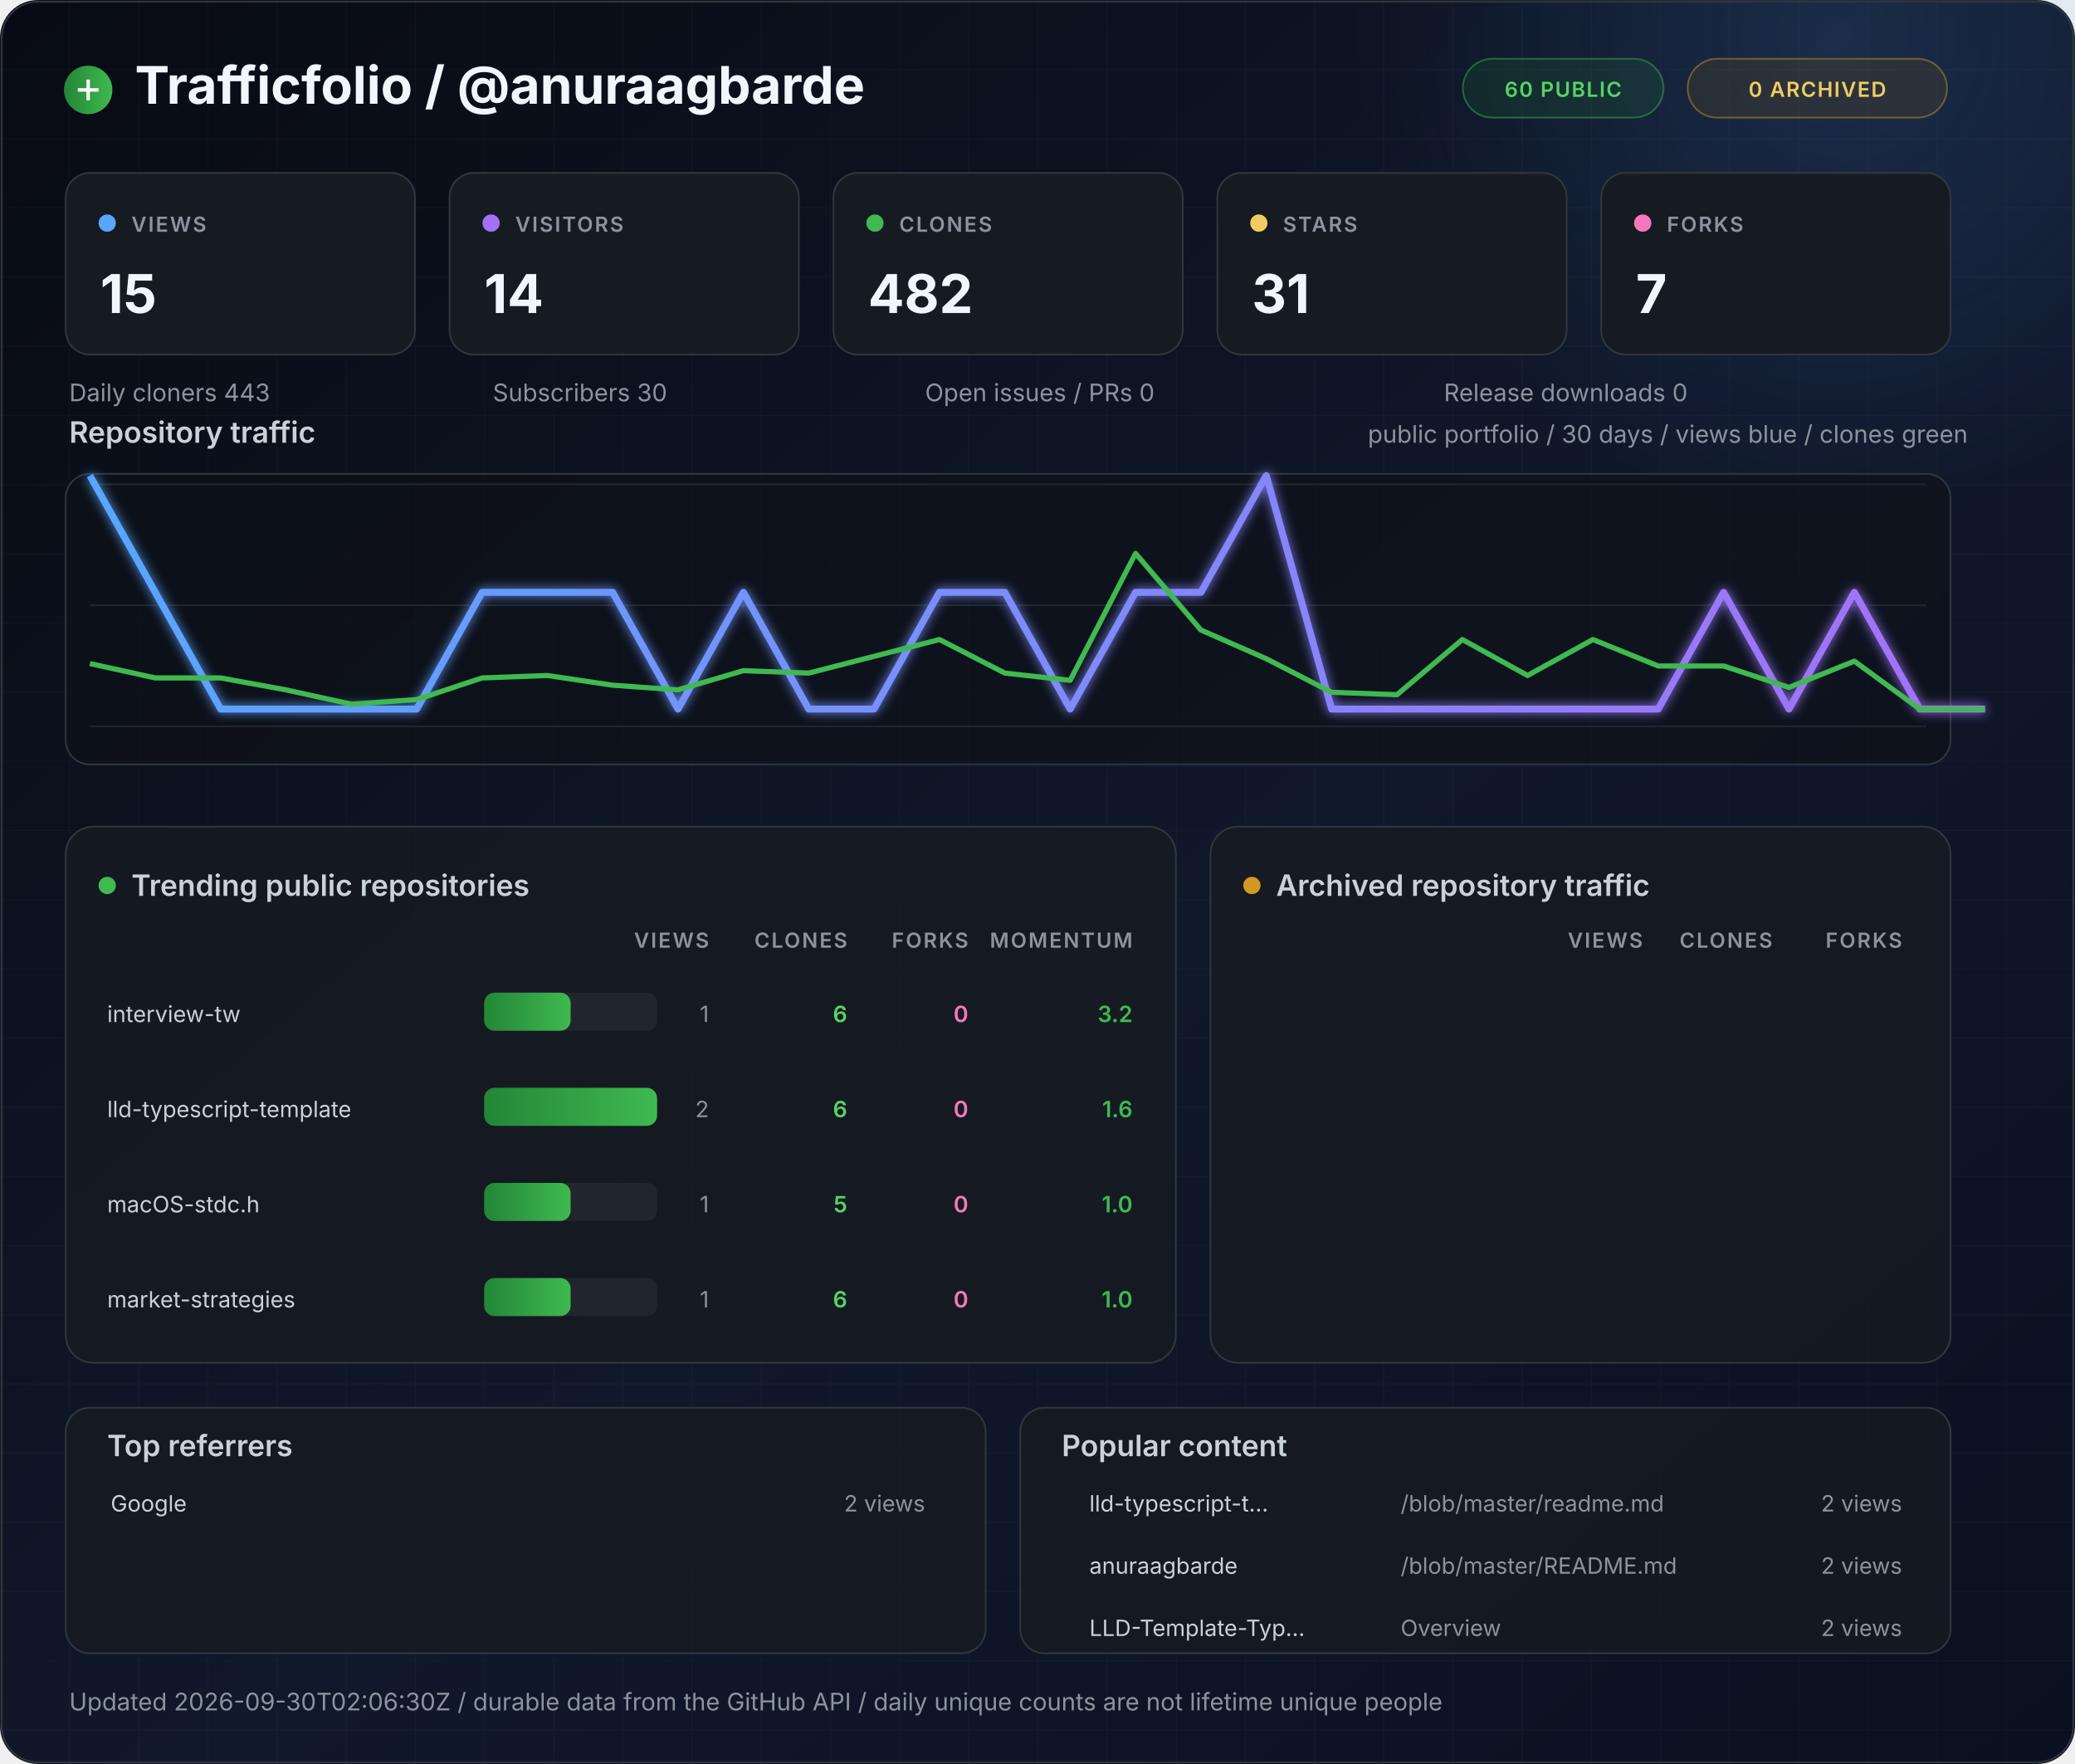
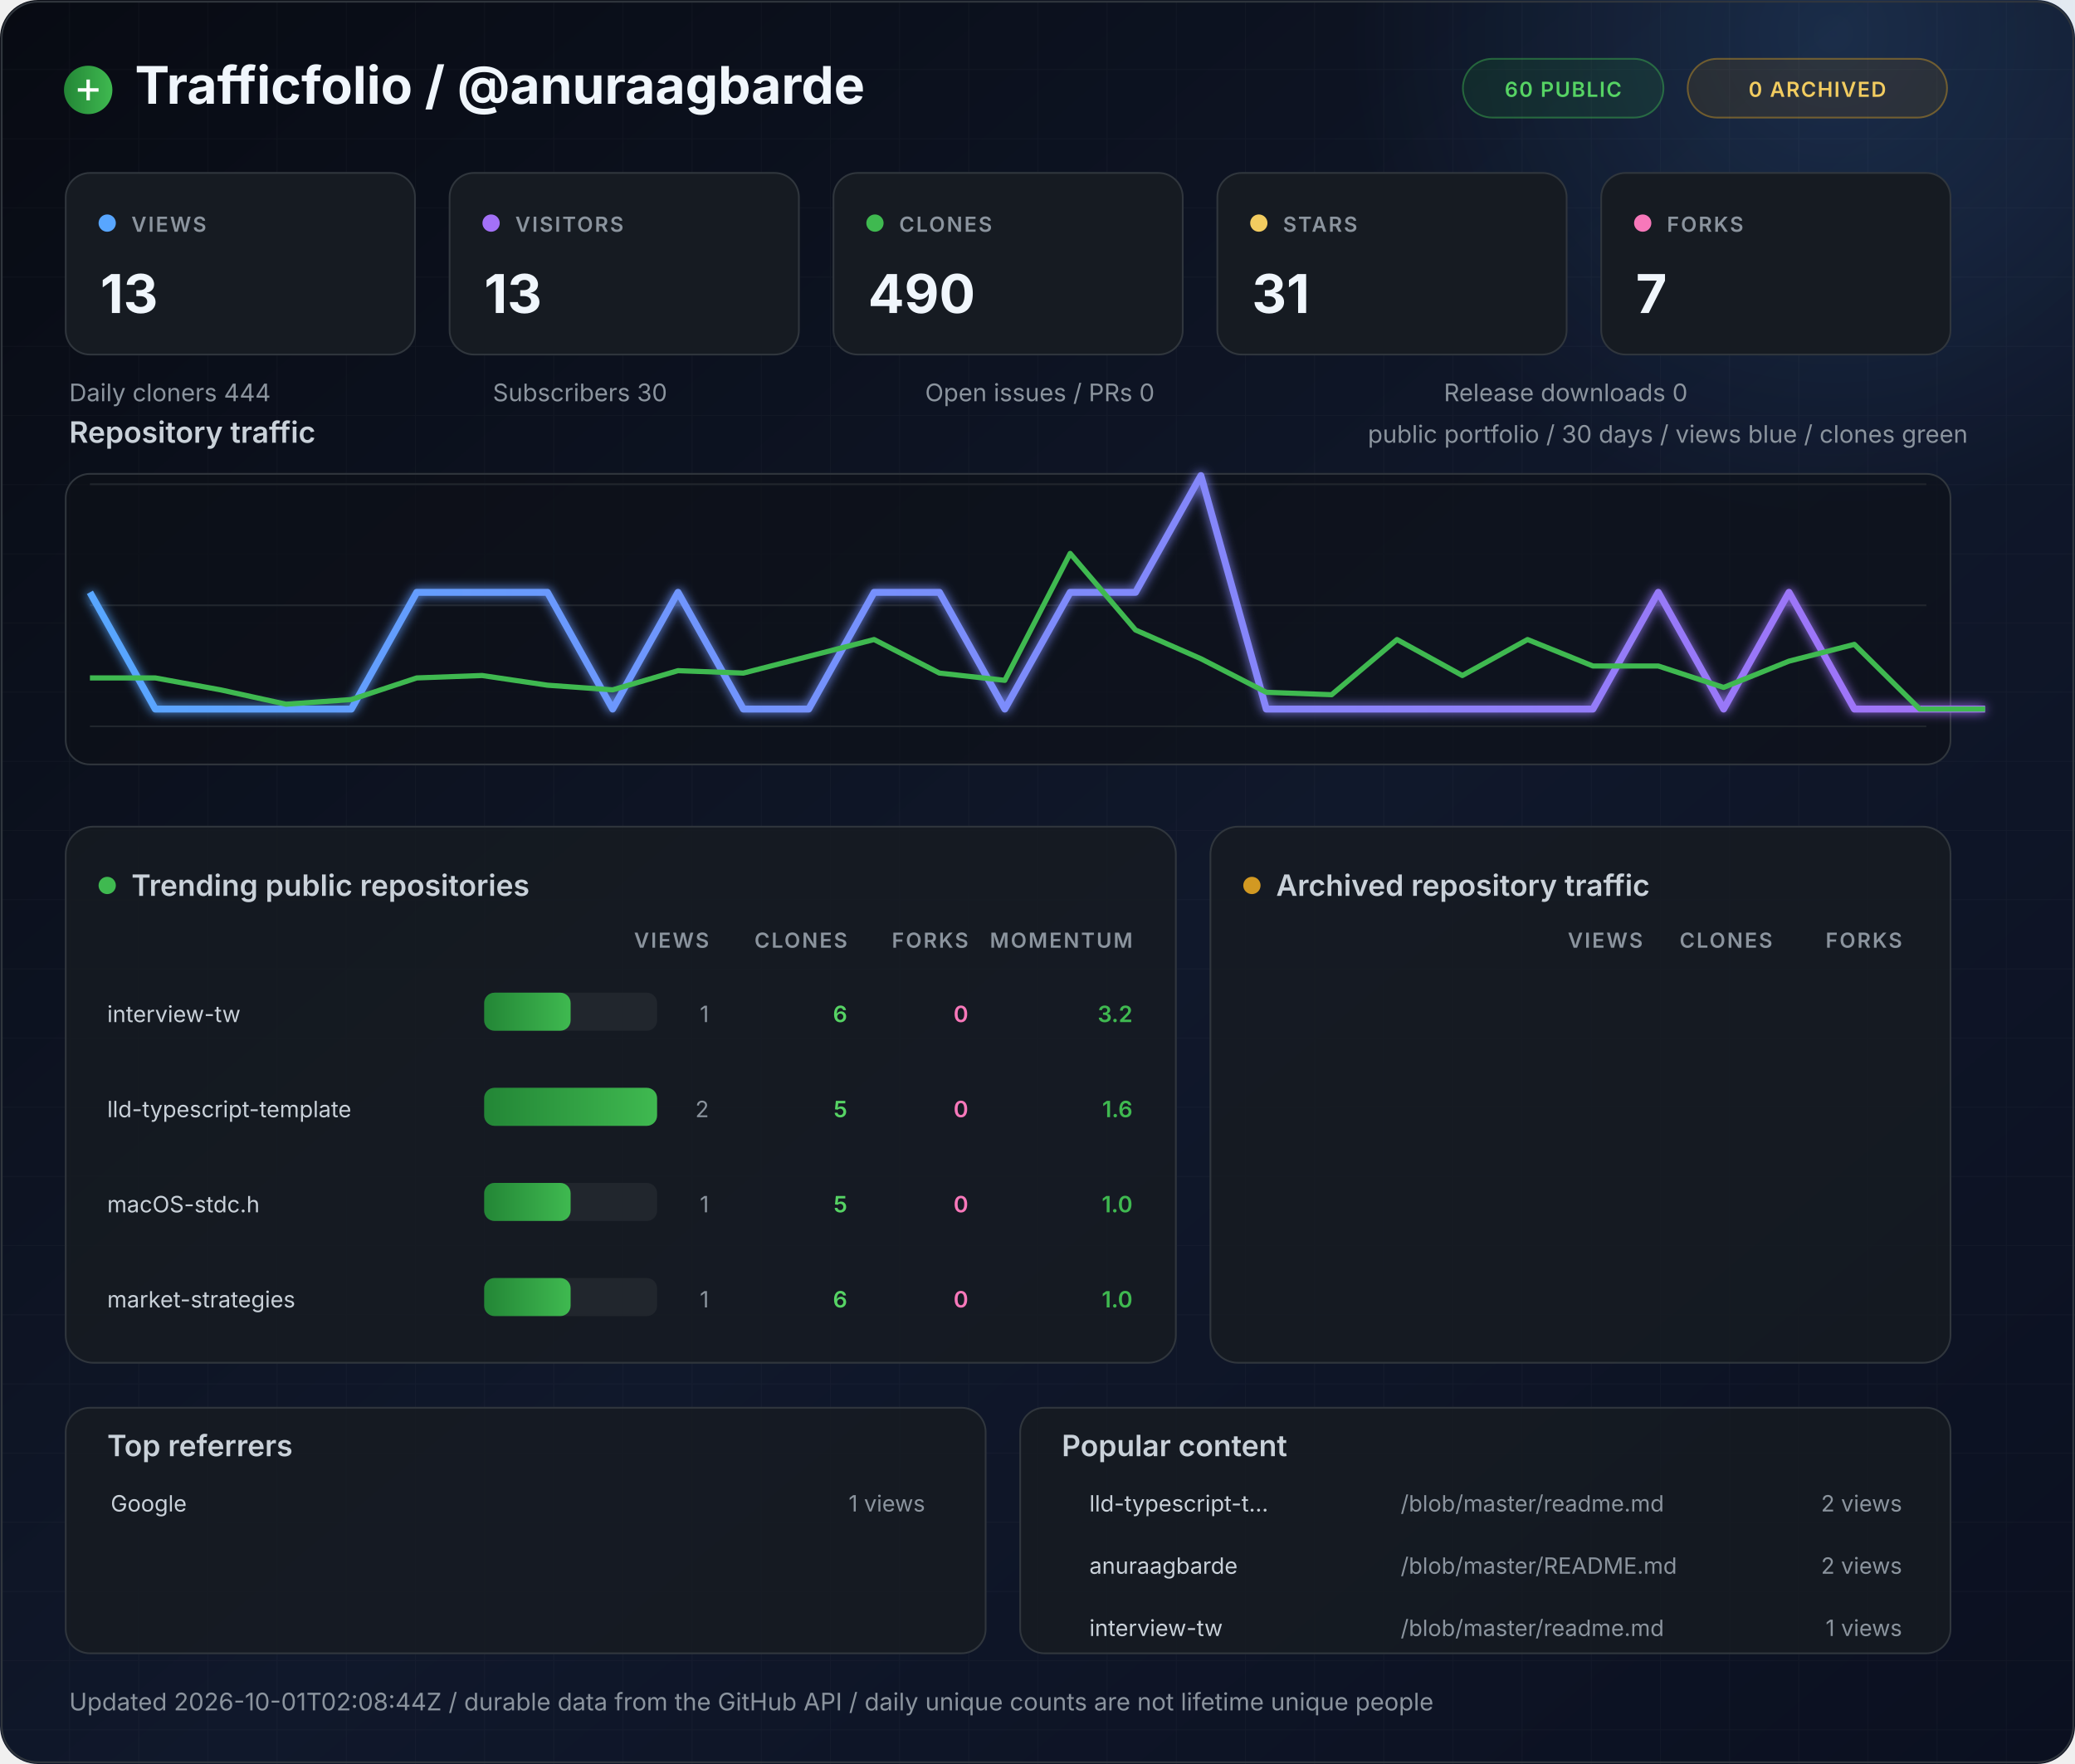
<svg xmlns="http://www.w3.org/2000/svg" width="1200" height="1020" viewBox="0 0 1200 1020" role="img" aria-label="Trafficfolio GitHub analytics dashboard for anuraagbarde">
  <defs>
    <linearGradient id="bg" x1="0" y1="0" x2="1" y2="1">
      <stop stop-color="#080b13" />
      <stop offset=".55" stop-color="#10182b" />
      <stop offset="1" stop-color="#0b1020" />
    </linearGradient>
    <linearGradient id="line" x1="0" y1="0" x2="1" y2="0">
      <stop stop-color="#58a6ff" />
      <stop offset="1" stop-color="#a371f7" />
    </linearGradient>
    <linearGradient id="bar" x1="0" y1="0" x2="1" y2="0">
      <stop stop-color="#238636" />
      <stop offset="1" stop-color="#3fb950" />
    </linearGradient>
    <linearGradient id="archiveBar" x1="0" y1="0" x2="1" y2="0">
      <stop stop-color="#9e6a03" />
      <stop offset="1" stop-color="#f2cc60" />
    </linearGradient>
    <radialGradient id="ambient">
      <stop stop-color="#58a6ff" stop-opacity=".16" />
      <stop offset="1" stop-color="#58a6ff" stop-opacity="0" />
    </radialGradient>
    <pattern id="grid" width="40" height="40" patternUnits="userSpaceOnUse">
      <path d="M40 0H0V40" fill="none" stroke="#ffffff" stroke-opacity=".025" />
    </pattern>
    <filter id="glow">
      <feGaussianBlur stdDeviation="3" result="b" />
      <feMerge>
        <feMergeNode in="b" />
        <feMergeNode in="SourceGraphic" />
      </feMerge>
    </filter>
    <style>
    .title{font:750 30px -apple-system,BlinkMacSystemFont,"Segoe UI",sans-serif;fill:#f0f6fc}
    .subtitle{font:14px -apple-system,BlinkMacSystemFont,"Segoe UI",sans-serif;fill:#8b949e}
    .label{font:600 12px -apple-system,BlinkMacSystemFont,"Segoe UI",sans-serif;fill:#8b949e;letter-spacing:1px}
    .metric{font:700 31px -apple-system,BlinkMacSystemFont,"Segoe UI",sans-serif;fill:#f0f6fc}
    .section{font:600 17px -apple-system,BlinkMacSystemFont,"Segoe UI",sans-serif;fill:#c9d1d9}
    .repo,.value,.trend,.archive,.clone,.fork{font:13px -apple-system,BlinkMacSystemFont,"Segoe UI",sans-serif;fill:#c9d1d9}
    .value{fill:#8b949e} .trend{fill:#3fb950;font-weight:600} .archive{fill:#d29922}
    .clone{fill:#56d364;font-weight:600} .fork{fill:#f778ba;font-weight:600}
    .pill{font:600 12px -apple-system,BlinkMacSystemFont,"Segoe UI",sans-serif;letter-spacing:.7px}
  </style>
  </defs>
  <rect width="1200" height="1020" rx="22" fill="url(#bg)" />
  <rect width="1200" height="1020" rx="22" fill="url(#grid)" />
  <circle cx="1060" cy="20" r="280" fill="url(#ambient)" />
  <rect x="1" y="1" width="1198" height="1018" rx="21" fill="none" stroke="#30363d" />
  <circle cx="51" cy="52" r="14" fill="url(#bar)" />
  <path d="M45 52h12M51 46v12" stroke="#fff" stroke-width="2" />
  <text x="78" y="60" class="title">Trafficfolio / @anuraagbarde</text>
  <rect x="846" y="34" width="116" height="34" rx="17" fill="#238636" fill-opacity=".16" stroke="#3fb950" stroke-opacity=".45" />
  <text x="904" y="56" text-anchor="middle" class="pill" fill="#56d364">60 PUBLIC</text>
  <rect x="976" y="34" width="150" height="34" rx="17" fill="#9e6a03" fill-opacity=".14" stroke="#d29922" stroke-opacity=".45" />
  <text x="1051" y="56" text-anchor="middle" class="pill" fill="#f2cc60">0 ARCHIVED</text>
  <rect x="38" y="100" width="202" height="105" rx="14" fill="#161b22" stroke="#30363d" />
  <circle cx="62" cy="129" r="5" fill="#58a6ff" />
  <text x="76" y="134" class="label">VIEWS</text>
-   <text x="58" y="181" class="metric">15</text>
+   <text x="58" y="181" class="metric">13</text>
  <rect x="260" y="100" width="202" height="105" rx="14" fill="#161b22" stroke="#30363d" />
  <circle cx="284" cy="129" r="5" fill="#a371f7" />
  <text x="298" y="134" class="label">VISITORS</text>
-   <text x="280" y="181" class="metric">14</text>
+   <text x="280" y="181" class="metric">13</text>
  <rect x="482" y="100" width="202" height="105" rx="14" fill="#161b22" stroke="#30363d" />
  <circle cx="506" cy="129" r="5" fill="#3fb950" />
  <text x="520" y="134" class="label">CLONES</text>
-   <text x="502" y="181" class="metric">482</text>
+   <text x="502" y="181" class="metric">490</text>
  <rect x="704" y="100" width="202" height="105" rx="14" fill="#161b22" stroke="#30363d" />
  <circle cx="728" cy="129" r="5" fill="#f2cc60" />
  <text x="742" y="134" class="label">STARS</text>
  <text x="724" y="181" class="metric">31</text>
  <rect x="926" y="100" width="202" height="105" rx="14" fill="#161b22" stroke="#30363d" />
  <circle cx="950" cy="129" r="5" fill="#f778ba" />
  <text x="964" y="134" class="label">FORKS</text>
  <text x="946" y="181" class="metric">7</text>
-   <text x="40" y="232" class="subtitle">Daily cloners 443</text>
+   <text x="40" y="232" class="subtitle">Daily cloners 444</text>
  <text x="285" y="232" class="subtitle">Subscribers 30</text>
  <text x="535" y="232" class="subtitle">Open issues / PRs 0</text>
  <text x="835" y="232" class="subtitle">Release downloads 0</text>
  <text x="40" y="256" class="section">Repository traffic</text>
  <text x="1138" y="256" text-anchor="end" class="subtitle">public portfolio / 30 days / views blue / clones green</text>
  <rect x="38" y="274" width="1090" height="168" rx="14" fill="#0d1117" fill-opacity=".62" stroke="#30363d" />
  <line x1="52" y1="420" x2="1114" y2="420" stroke="#21262d" />
  <line x1="52" y1="350" x2="1114" y2="350" stroke="#21262d" />
  <line x1="52" y1="280" x2="1114" y2="280" stroke="#21262d" />
-   <polyline points="52.0,275.0 89.8,342.5 127.6,410.0 165.4,410.0 203.2,410.0 241.0,410.0 278.8,342.5 316.6,342.5 354.3,342.5 392.1,410.0 429.9,342.5 467.7,410.0 505.5,410.0 543.3,342.5 581.1,342.5 618.9,410.0 656.7,342.5 694.5,342.5 732.3,275.0 770.1,410.0 807.9,410.0 845.7,410.0 883.4,410.0 921.2,410.0 959.0,410.0 996.8,342.5 1034.6,410.0 1072.4,342.5 1110.2,410.0 1148.0,410.0" fill="none" stroke="url(#line)" stroke-width="4" stroke-linejoin="round" filter="url(#glow)" />
-   <polyline points="52.0,383.7 89.8,392.0 127.6,392.0 165.4,398.9 203.2,407.2 241.0,404.5 278.8,392.0 316.6,390.6 354.3,396.2 392.1,398.9 429.9,387.8 467.7,389.2 505.5,379.5 543.3,369.8 581.1,389.2 618.9,393.4 656.7,320.0 694.5,364.3 732.3,380.9 770.1,400.3 807.9,401.7 845.7,369.8 883.4,390.6 921.2,369.8 959.0,385.1 996.8,385.1 1034.6,397.5 1072.4,382.3 1110.2,410.0 1148.0,410.0" fill="none" stroke="#3fb950" stroke-width="3" stroke-linejoin="round" />
+   <polyline points="52.0,342.5 89.8,410.0 127.6,410.0 165.4,410.0 203.2,410.0 241.0,342.5 278.8,342.5 316.6,342.5 354.3,410.0 392.1,342.5 429.9,410.0 467.7,410.0 505.5,342.5 543.3,342.5 581.1,410.0 618.9,342.5 656.7,342.5 694.5,275.0 732.3,410.0 770.1,410.0 807.9,410.0 845.7,410.0 883.4,410.0 921.2,410.0 959.0,342.5 996.8,410.0 1034.6,342.5 1072.4,410.0 1110.2,410.0 1148.0,410.0" fill="none" stroke="url(#line)" stroke-width="4" stroke-linejoin="round" filter="url(#glow)" />
+   <polyline points="52.0,392.0 89.8,392.0 127.6,398.9 165.4,407.2 203.2,404.5 241.0,392.0 278.8,390.6 316.6,396.2 354.3,398.9 392.1,387.8 429.9,389.2 467.7,379.5 505.5,369.8 543.3,389.2 581.1,393.4 618.9,320.0 656.7,364.3 694.5,380.9 732.3,400.3 770.1,401.7 807.9,369.8 845.7,390.6 883.4,369.8 921.2,385.1 959.0,385.1 996.8,397.5 1034.6,382.3 1072.4,372.6 1110.2,410.0 1148.0,410.0" fill="none" stroke="#3fb950" stroke-width="3" stroke-linejoin="round" />
  <rect x="38" y="478" width="642" height="310" rx="16" fill="#161b22" fill-opacity=".82" stroke="#30363d" />
  <circle cx="62" cy="512" r="5" fill="#3fb950" />
  <text x="76" y="518" class="section">Trending public repositories</text>
  <text x="410" y="548" text-anchor="end" class="label">VIEWS</text>
  <text x="490" y="548" text-anchor="end" class="label">CLONES</text>
  <text x="560" y="548" text-anchor="end" class="label">FORKS</text>
  <text x="655" y="548" text-anchor="end" class="label">MOMENTUM</text>
  <text x="62" y="591" class="repo">interview-tw</text>
  <rect x="280" y="574" width="100" height="22" rx="6" fill="#21262d" />
  <rect x="280" y="574" width="50" height="22" rx="6" fill="url(#bar)" />
  <text x="410" y="591" text-anchor="end" class="value">1</text>
  <text x="490" y="591" text-anchor="end" class="clone">6</text>
  <text x="560" y="591" text-anchor="end" class="fork">0</text>
  <text x="655" y="591" text-anchor="end" class="trend">3.2</text>
  <text x="62" y="646" class="repo">lld-typescript-template</text>
  <rect x="280" y="629" width="100" height="22" rx="6" fill="#21262d" />
  <rect x="280" y="629" width="100" height="22" rx="6" fill="url(#bar)" />
  <text x="410" y="646" text-anchor="end" class="value">2</text>
-   <text x="490" y="646" text-anchor="end" class="clone">6</text>
+   <text x="490" y="646" text-anchor="end" class="clone">5</text>
  <text x="560" y="646" text-anchor="end" class="fork">0</text>
  <text x="655" y="646" text-anchor="end" class="trend">1.6</text>
  <text x="62" y="701" class="repo">macOS-stdc.h</text>
  <rect x="280" y="684" width="100" height="22" rx="6" fill="#21262d" />
  <rect x="280" y="684" width="50" height="22" rx="6" fill="url(#bar)" />
  <text x="410" y="701" text-anchor="end" class="value">1</text>
  <text x="490" y="701" text-anchor="end" class="clone">5</text>
  <text x="560" y="701" text-anchor="end" class="fork">0</text>
  <text x="655" y="701" text-anchor="end" class="trend">1.0</text>
  <text x="62" y="756" class="repo">market-strategies</text>
  <rect x="280" y="739" width="100" height="22" rx="6" fill="#21262d" />
  <rect x="280" y="739" width="50" height="22" rx="6" fill="url(#bar)" />
  <text x="410" y="756" text-anchor="end" class="value">1</text>
  <text x="490" y="756" text-anchor="end" class="clone">6</text>
  <text x="560" y="756" text-anchor="end" class="fork">0</text>
  <text x="655" y="756" text-anchor="end" class="trend">1.0</text>
  <rect x="700" y="478" width="428" height="310" rx="16" fill="#161b22" fill-opacity=".82" stroke="#30363d" />
  <circle cx="724" cy="512" r="5" fill="#d29922" />
  <text x="738" y="518" class="section">Archived repository traffic</text>
  <text x="950" y="548" text-anchor="end" class="label">VIEWS</text>
  <text x="1025" y="548" text-anchor="end" class="label">CLONES</text>
  <text x="1100" y="548" text-anchor="end" class="label">FORKS</text>
  <rect x="38" y="814" width="532" height="142" rx="14" fill="#161b22" fill-opacity=".82" stroke="#30363d" />
  <text x="62" y="842" class="section">Top referrers</text>
  <text x="64" y="874" class="repo">Google</text>
-   <text x="535" y="874" text-anchor="end" class="value">2 views</text>
+   <text x="535" y="874" text-anchor="end" class="value">1 views</text>
  <rect x="590" y="814" width="538" height="142" rx="14" fill="#161b22" fill-opacity=".82" stroke="#30363d" />
  <text x="614" y="842" class="section">Popular content</text>
  <text x="630" y="874" class="repo">lld-typescript-t...</text>
  <text x="810" y="874" class="value">/blob/master/readme.md</text>
  <text x="1100" y="874" text-anchor="end" class="value">2 views</text>
  <text x="630" y="910" class="repo">anuraagbarde</text>
  <text x="810" y="910" class="value">/blob/master/README.md</text>
  <text x="1100" y="910" text-anchor="end" class="value">2 views</text>
-   <text x="630" y="946" class="repo">LLD-Template-Typ...</text>
-   <text x="810" y="946" class="value">Overview</text>
-   <text x="1100" y="946" text-anchor="end" class="value">2 views</text>
-   <text x="40" y="989" class="subtitle">Updated 2026-09-30T02:06:30Z / durable data from the GitHub API / daily unique counts are not lifetime unique people</text>
+   <text x="630" y="946" class="repo">interview-tw</text>
+   <text x="810" y="946" class="value">/blob/master/readme.md</text>
+   <text x="1100" y="946" text-anchor="end" class="value">1 views</text>
+   <text x="40" y="989" class="subtitle">Updated 2026-10-01T02:08:44Z / durable data from the GitHub API / daily unique counts are not lifetime unique people</text>
</svg>
